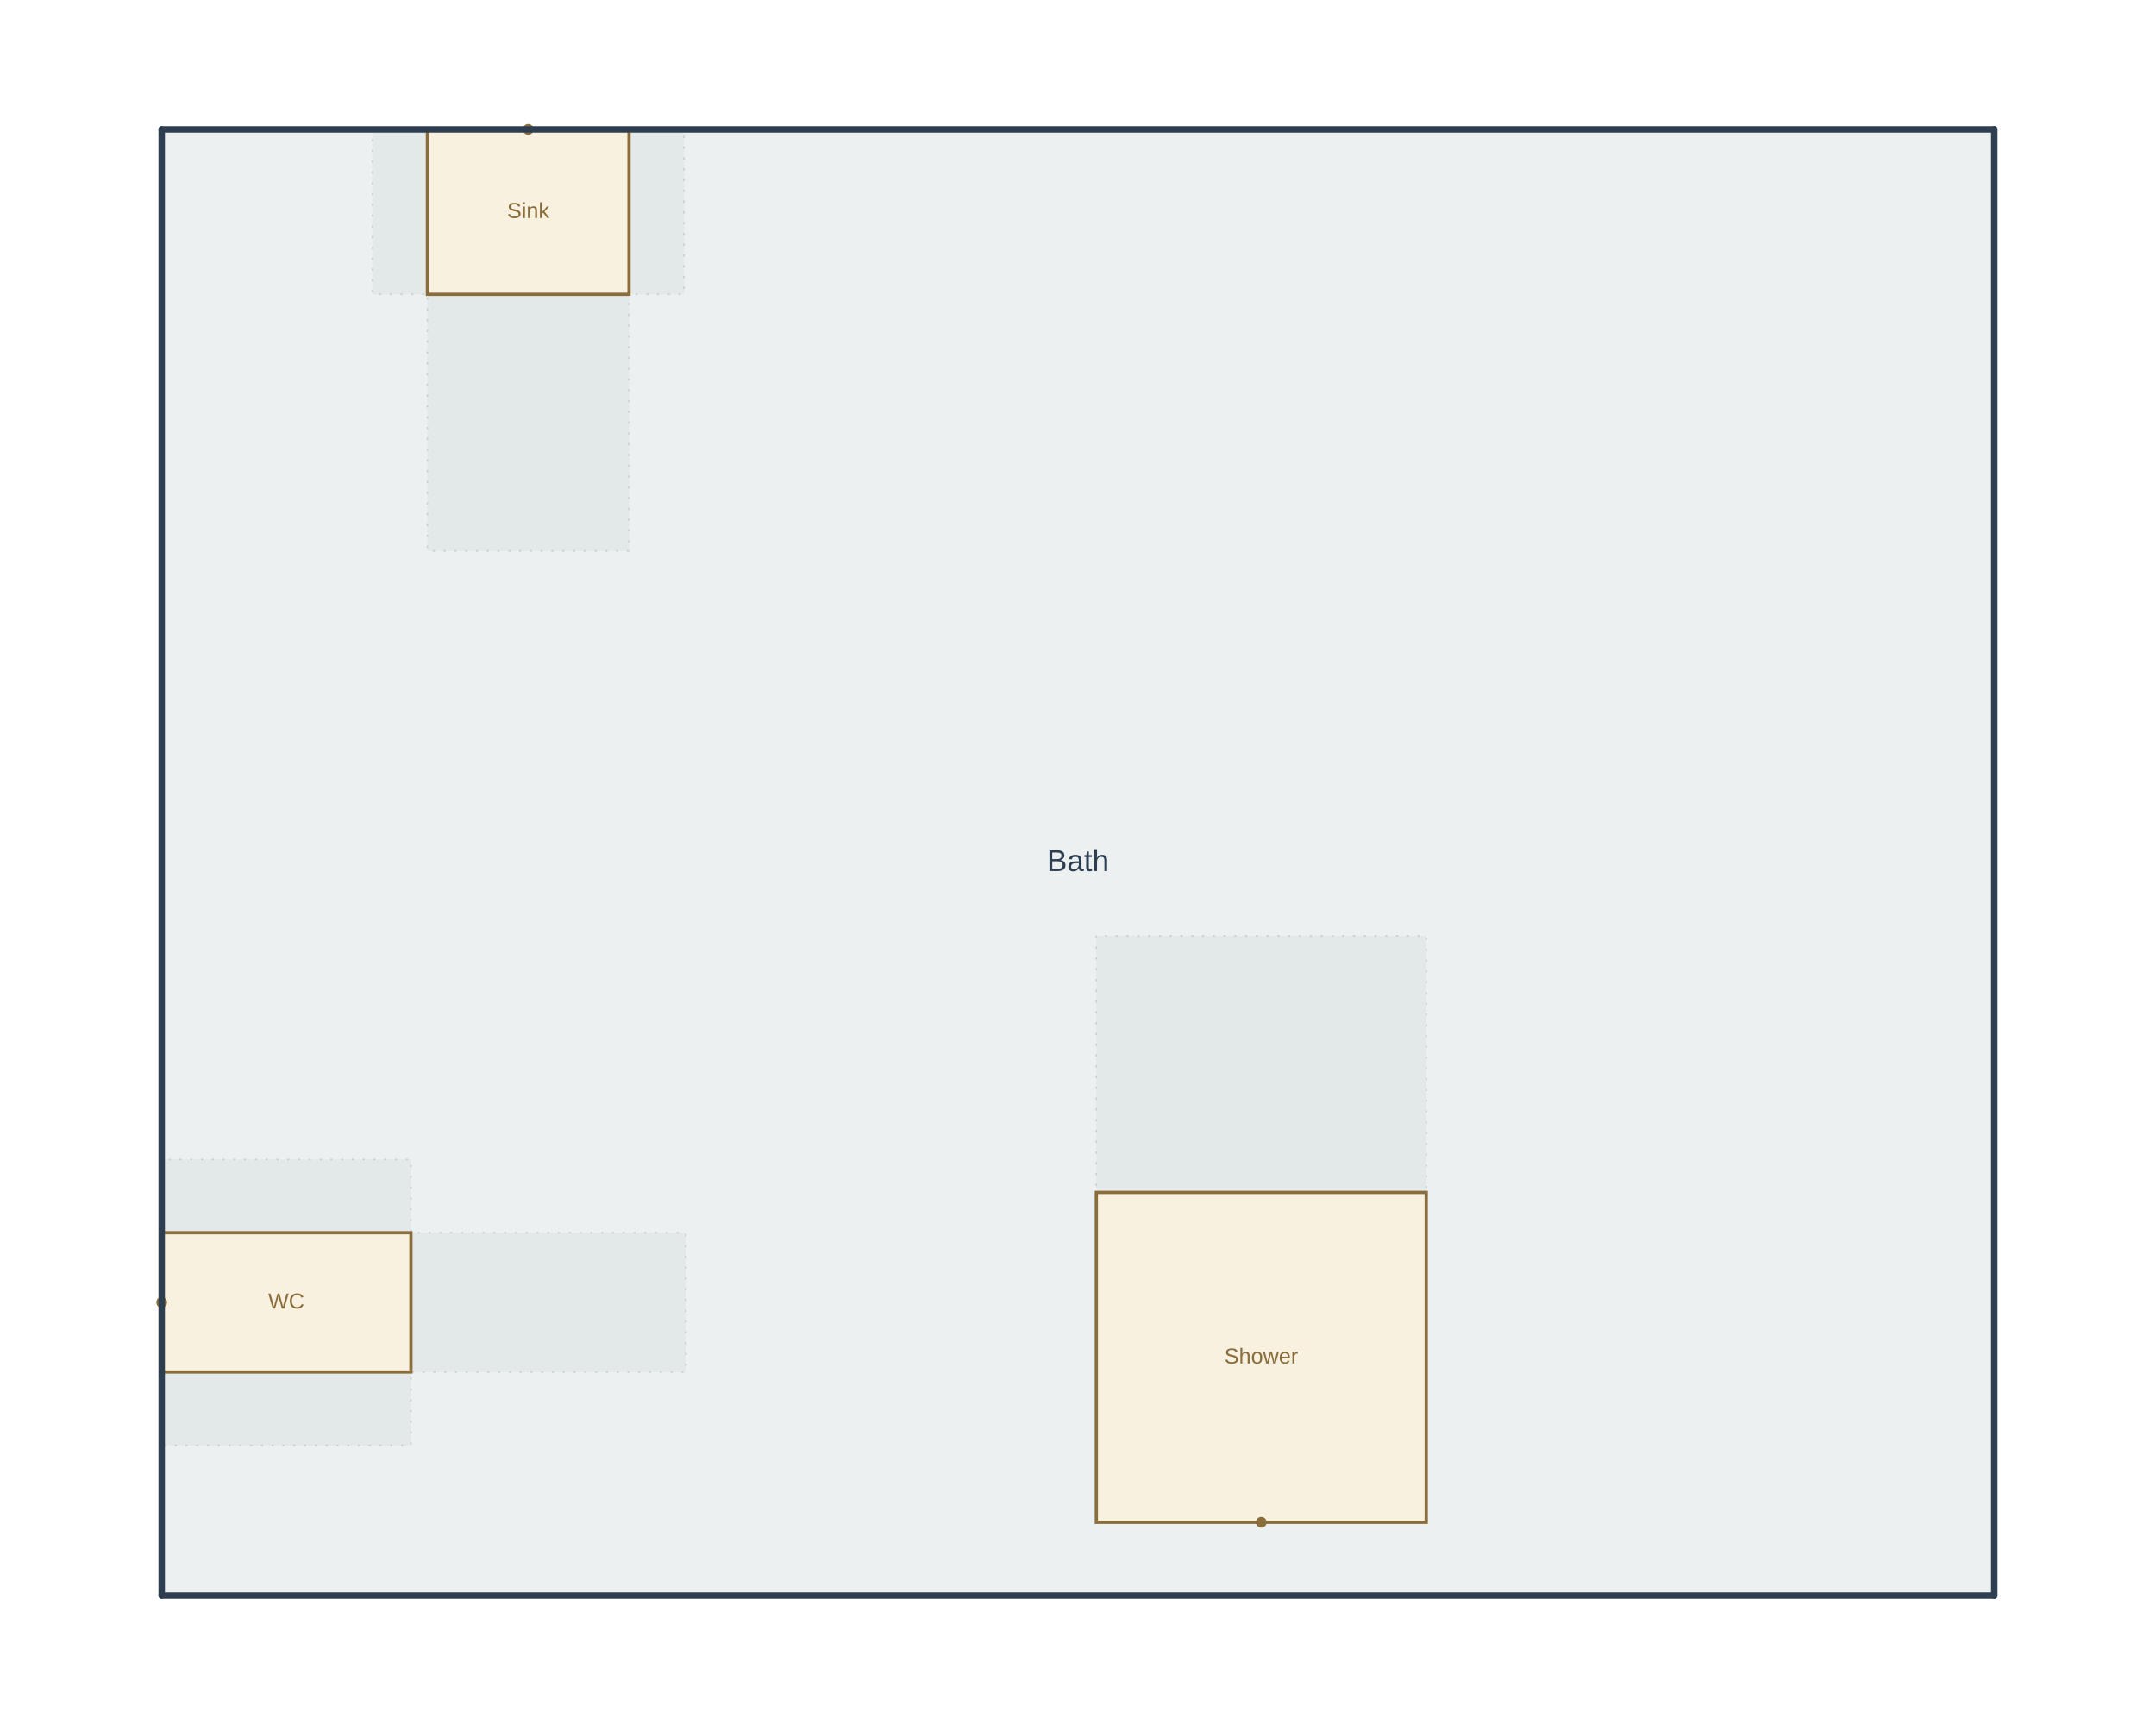
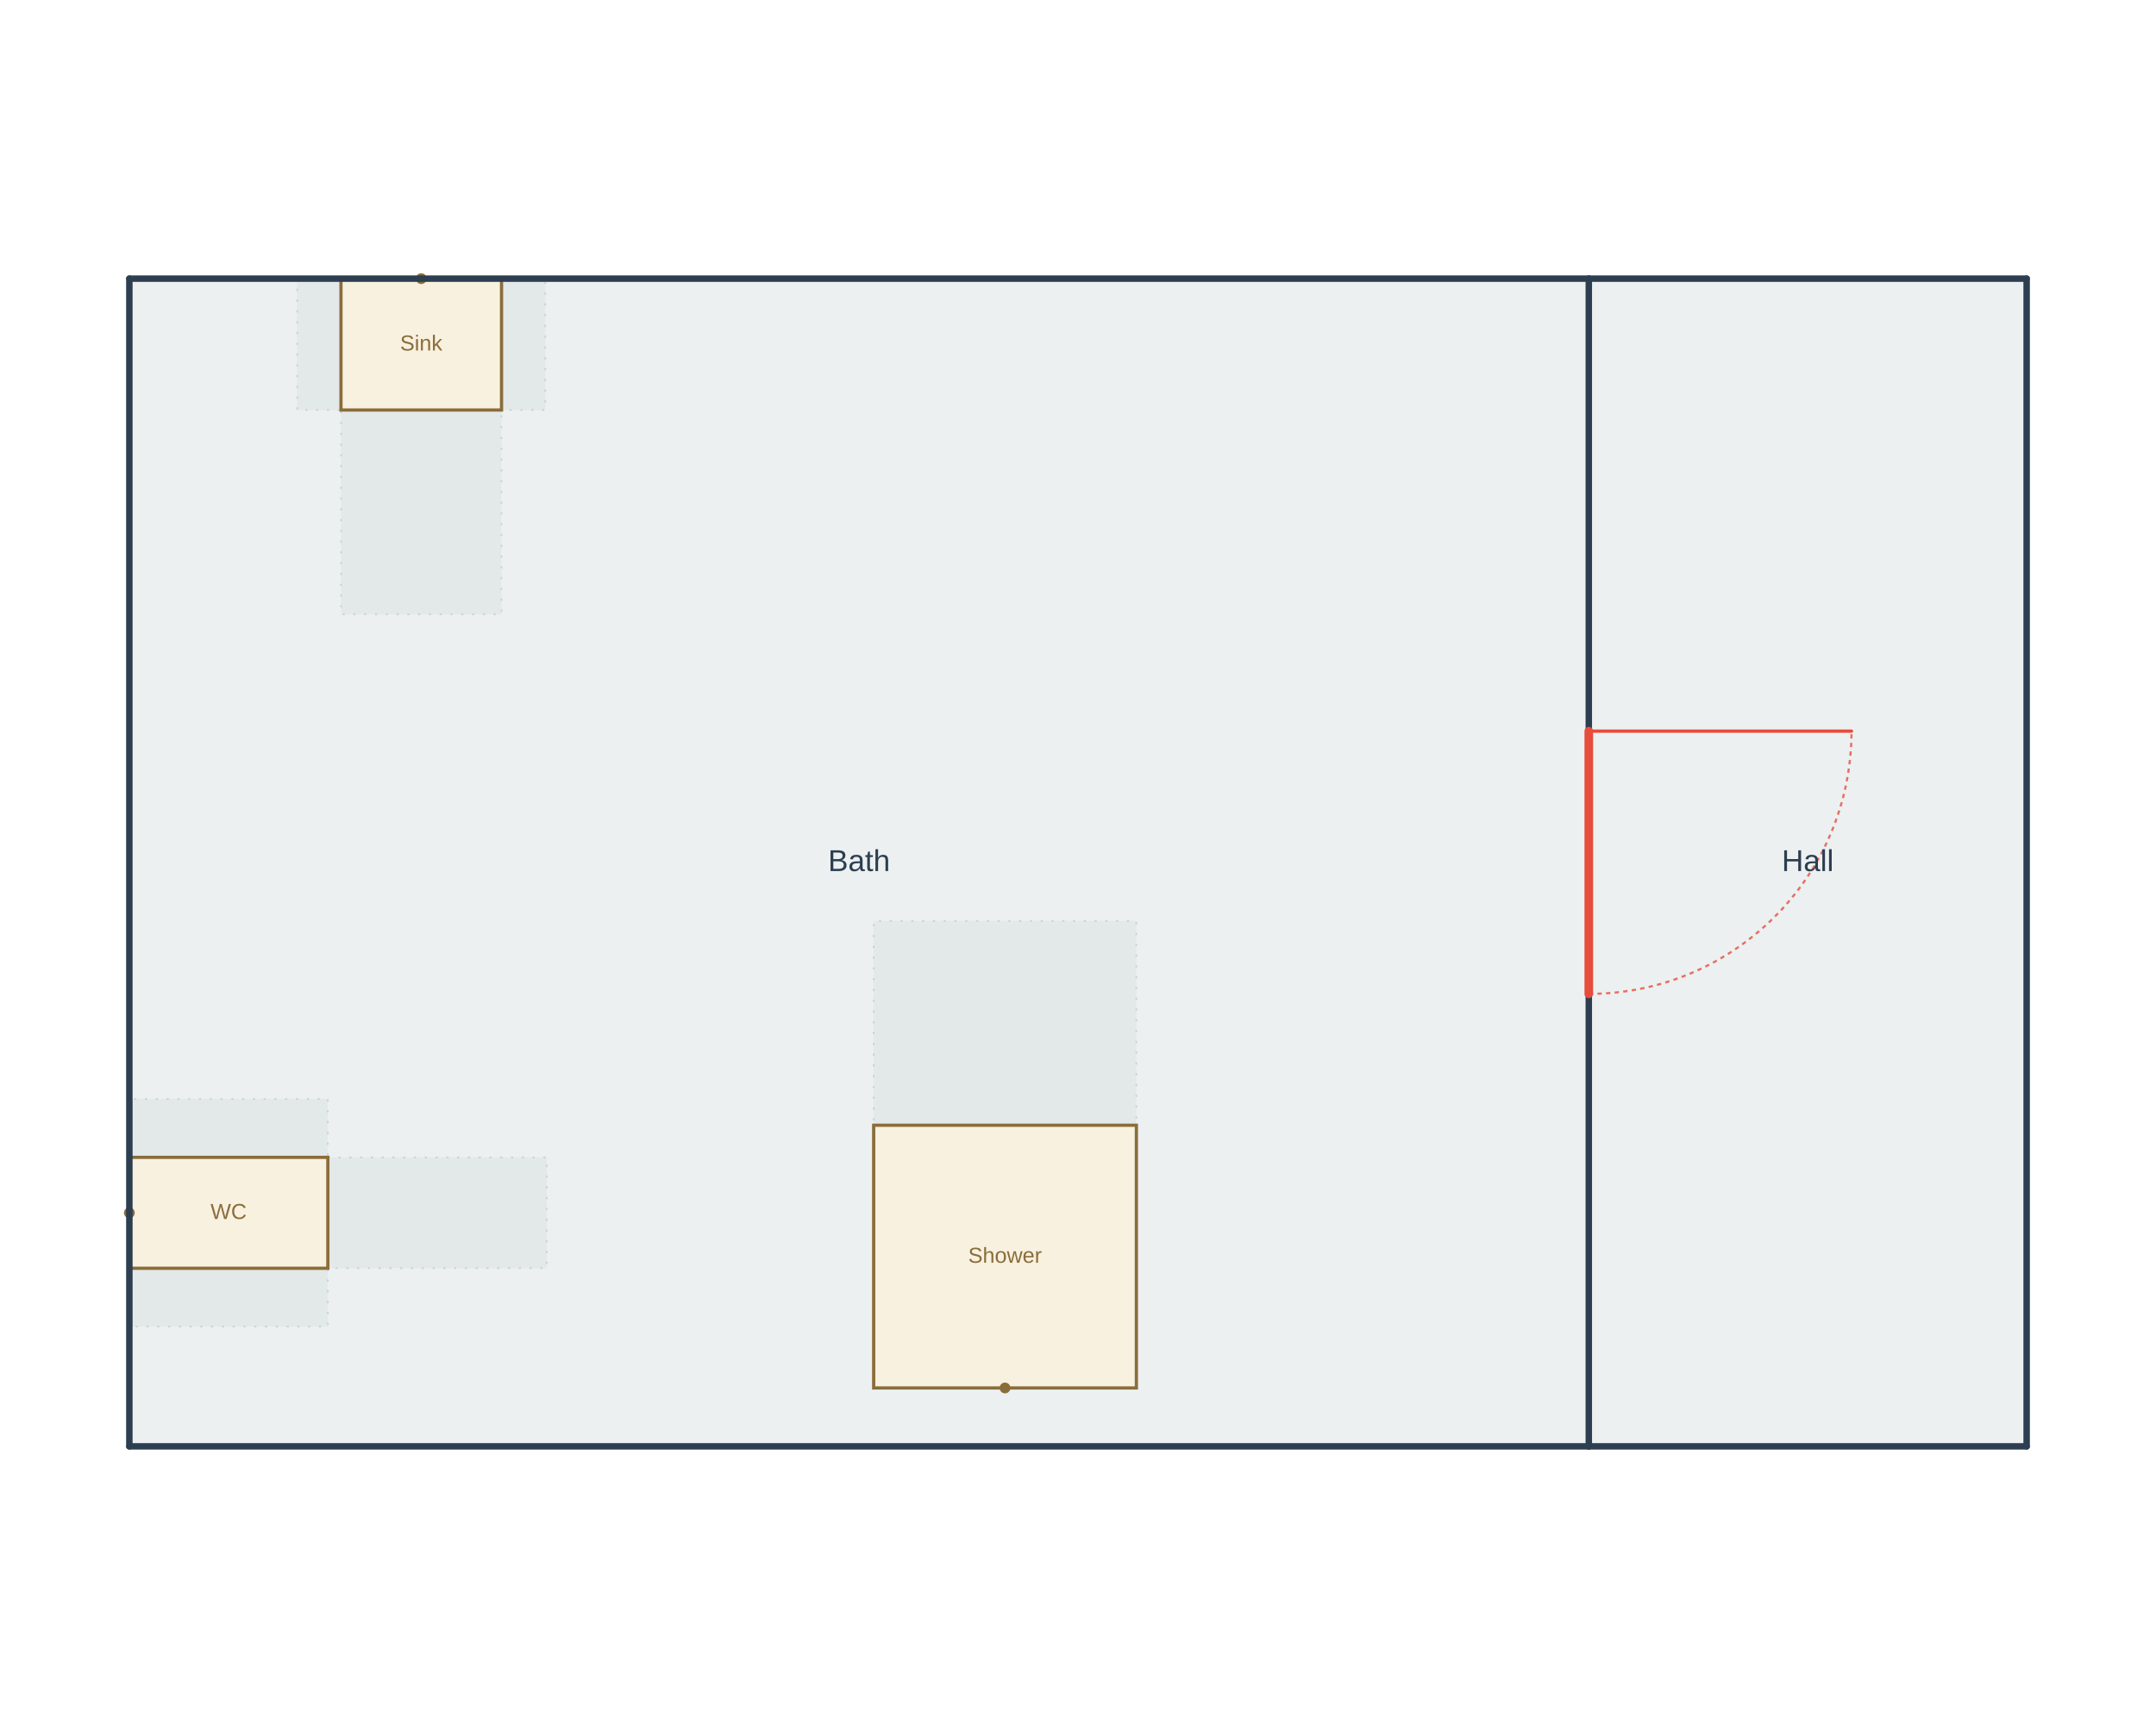
<svg xmlns="http://www.w3.org/2000/svg" width="1000" height="800" viewBox="0 0 1000 800">
  <defs>
    <style>
      .room-label { font-family: Arial, sans-serif; font-weight: 500; }
    </style>
  </defs>
  <rect width="1000" height="800" fill="#ffffff" />
-   <path d="M 75.00 740.00 L 925.00 740.00 L 925.00 60.00 L 75.00 60.00 Z" fill="none" stroke="#7f8c8d" stroke-width="2" stroke-dasharray="8,4" />
-   <path d="M 75.00 740.00 L 925.00 740.00 L 925.00 60.00 L 75.00 60.00 Z" fill="#ecf0f1" stroke="#bdc3c7" stroke-width="1" />
-   <path class="object-clearance" d="M 190.60 571.70 L 190.60 636.30 L 318.10 636.30 L 318.10 571.70 Z" fill="#7f8c8d" fill-opacity="0.08" stroke="#7f8c8d" stroke-opacity="0.28" stroke-width="0.75" stroke-dasharray="1,4" />
-   <path class="object-clearance" d="M 75.00 537.70 L 75.00 571.70 L 190.60 571.70 L 190.60 537.70 Z" fill="#7f8c8d" fill-opacity="0.08" stroke="#7f8c8d" stroke-opacity="0.28" stroke-width="0.75" stroke-dasharray="1,4" />
-   <path class="object-clearance" d="M 75.00 636.30 L 75.00 670.30 L 190.60 670.30 L 190.60 636.30 Z" fill="#7f8c8d" fill-opacity="0.08" stroke="#7f8c8d" stroke-opacity="0.28" stroke-width="0.75" stroke-dasharray="1,4" />
-   <path class="object-clearance" d="M 291.75 136.50 L 198.25 136.50 L 198.25 255.50 L 291.75 255.50 Z" fill="#7f8c8d" fill-opacity="0.08" stroke="#7f8c8d" stroke-opacity="0.28" stroke-width="0.75" stroke-dasharray="1,4" />
-   <path class="object-clearance" d="M 317.25 60.00 L 291.75 60.00 L 291.75 136.50 L 317.25 136.50 Z" fill="#7f8c8d" fill-opacity="0.08" stroke="#7f8c8d" stroke-opacity="0.28" stroke-width="0.75" stroke-dasharray="1,4" />
-   <path class="object-clearance" d="M 198.25 60.00 L 172.75 60.00 L 172.75 136.50 L 198.25 136.50 Z" fill="#7f8c8d" fill-opacity="0.08" stroke="#7f8c8d" stroke-opacity="0.28" stroke-width="0.75" stroke-dasharray="1,4" />
-   <path class="object-clearance" d="M 508.50 553.00 L 661.50 553.00 L 661.50 434.00 L 508.50 434.00 Z" fill="#7f8c8d" fill-opacity="0.08" stroke="#7f8c8d" stroke-opacity="0.28" stroke-width="0.75" stroke-dasharray="1,4" />
-   <path data-object="wc1" data-catalog-id="builtin.sanitary.toilet.floor_mounted" d="M 75.00 571.70 L 75.00 636.30 L 190.60 636.30 L 190.60 571.70 Z" fill="#f8f1df" stroke="#8a6d3b" stroke-width="1.5" />
-   <circle data-object-origin="wc1" cx="75.00" cy="604.00" r="2.5" fill="#8a6d3b" />
-   <path data-object="lav1" data-catalog-id="builtin.sanitary.sink.wall_hung" d="M 291.75 60.00 L 198.25 60.00 L 198.25 136.50 L 291.75 136.50 Z" fill="#f8f1df" stroke="#8a6d3b" stroke-width="1.5" />
-   <circle data-object-origin="lav1" cx="245.00" cy="60.00" r="2.5" fill="#8a6d3b" />
-   <path data-object="shower1" data-catalog-id="builtin.sanitary.shower.size_900x900" d="M 508.50 706.00 L 661.50 706.00 L 661.50 553.00 L 508.50 553.00 Z" fill="#f8f1df" stroke="#8a6d3b" stroke-width="1.5" />
-   <circle data-object-origin="shower1" cx="585.00" cy="706.00" r="2.5" fill="#8a6d3b" />
-   <line x1="75.00" y1="740.00" x2="925.00" y2="740.00" stroke="#2c3e50" stroke-width="3" stroke-linecap="round" />
-   <line x1="925.00" y1="740.00" x2="925.00" y2="60.00" stroke="#2c3e50" stroke-width="3" stroke-linecap="round" />
-   <line x1="75.00" y1="60.00" x2="925.00" y2="60.00" stroke="#2c3e50" stroke-width="3" stroke-linecap="round" />
-   <line x1="75.00" y1="740.00" x2="75.00" y2="60.00" stroke="#2c3e50" stroke-width="3" stroke-linecap="round" />
-   <text x="500.00" y="400.00" font-size="14" fill="#2c3e50" text-anchor="middle" dominant-baseline="middle" font-family="Arial, sans-serif">Bath</text>
-   <text x="132.80" y="604.00" font-size="10.08" fill="#8a6d3b" text-anchor="middle" dominant-baseline="middle" font-family="Arial, sans-serif">WC</text>
-   <text x="245.00" y="98.25" font-size="10.08" fill="#8a6d3b" text-anchor="middle" dominant-baseline="middle" font-family="Arial, sans-serif">Sink</text>
-   <text x="585.00" y="629.50" font-size="10.08" fill="#8a6d3b" text-anchor="middle" dominant-baseline="middle" font-family="Arial, sans-serif">Shower</text>
+   <path d="M 60.00 670.77 L 940.00 670.77 L 940.00 129.23 L 60.00 129.23 Z" fill="none" stroke="#7f8c8d" stroke-width="2" stroke-dasharray="8,4" />
+   <path d="M 60.00 670.77 L 736.92 670.77 L 736.92 129.23 L 60.00 129.23 Z" fill="#ecf0f1" stroke="#bdc3c7" stroke-width="1" />
+   <path d="M 736.92 670.77 L 940.00 670.77 L 940.00 129.23 L 736.92 129.23 Z" fill="#ecf0f1" stroke="#bdc3c7" stroke-width="1" />
+   <path class="object-clearance" d="M 152.06 536.74 L 152.06 588.18 L 253.60 588.18 L 253.60 536.74 Z" fill="#7f8c8d" fill-opacity="0.08" stroke="#7f8c8d" stroke-opacity="0.28" stroke-width="0.75" stroke-dasharray="1,4" />
+   <path class="object-clearance" d="M 60.00 509.66 L 60.00 536.74 L 152.06 536.74 L 152.06 509.66 Z" fill="#7f8c8d" fill-opacity="0.08" stroke="#7f8c8d" stroke-opacity="0.28" stroke-width="0.75" stroke-dasharray="1,4" />
+   <path class="object-clearance" d="M 60.00 588.18 L 60.00 615.26 L 152.06 615.26 L 152.06 588.18 Z" fill="#7f8c8d" fill-opacity="0.08" stroke="#7f8c8d" stroke-opacity="0.28" stroke-width="0.75" stroke-dasharray="1,4" />
+   <path class="object-clearance" d="M 232.62 190.15 L 158.15 190.15 L 158.15 284.92 L 232.62 284.92 Z" fill="#7f8c8d" fill-opacity="0.08" stroke="#7f8c8d" stroke-opacity="0.28" stroke-width="0.75" stroke-dasharray="1,4" />
+   <path class="object-clearance" d="M 252.92 129.23 L 232.62 129.23 L 232.62 190.15 L 252.92 190.15 Z" fill="#7f8c8d" fill-opacity="0.08" stroke="#7f8c8d" stroke-opacity="0.28" stroke-width="0.75" stroke-dasharray="1,4" />
+   <path class="object-clearance" d="M 158.15 129.23 L 137.85 129.23 L 137.85 190.15 L 158.15 190.15 Z" fill="#7f8c8d" fill-opacity="0.08" stroke="#7f8c8d" stroke-opacity="0.28" stroke-width="0.75" stroke-dasharray="1,4" />
+   <path class="object-clearance" d="M 405.23 521.85 L 527.08 521.85 L 527.08 427.08 L 405.23 427.08 Z" fill="#7f8c8d" fill-opacity="0.08" stroke="#7f8c8d" stroke-opacity="0.28" stroke-width="0.75" stroke-dasharray="1,4" />
+   <path data-object="wc1" data-catalog-id="builtin.sanitary.toilet.floor_mounted" d="M 60.00 536.74 L 60.00 588.18 L 152.06 588.18 L 152.06 536.74 Z" fill="#f8f1df" stroke="#8a6d3b" stroke-width="1.5" />
+   <circle data-object-origin="wc1" cx="60.00" cy="562.46" r="2.5" fill="#8a6d3b" />
+   <path data-object="lav1" data-catalog-id="builtin.sanitary.sink.wall_hung" d="M 232.62 129.23 L 158.15 129.23 L 158.15 190.15 L 232.62 190.15 Z" fill="#f8f1df" stroke="#8a6d3b" stroke-width="1.5" />
+   <circle data-object-origin="lav1" cx="195.38" cy="129.23" r="2.5" fill="#8a6d3b" />
+   <path data-object="shower1" data-catalog-id="builtin.sanitary.shower.size_900x900" d="M 405.23 643.69 L 527.08 643.69 L 527.08 521.85 L 405.23 521.85 Z" fill="#f8f1df" stroke="#8a6d3b" stroke-width="1.5" />
+   <circle data-object-origin="shower1" cx="466.15" cy="643.69" r="2.5" fill="#8a6d3b" />
+   <line x1="736.92" y1="670.77" x2="736.92" y2="129.23" stroke="#2c3e50" stroke-width="3" stroke-linecap="round" />
+   <line x1="60.00" y1="670.77" x2="736.92" y2="670.77" stroke="#2c3e50" stroke-width="3" stroke-linecap="round" />
+   <line x1="60.00" y1="129.23" x2="736.92" y2="129.23" stroke="#2c3e50" stroke-width="3" stroke-linecap="round" />
+   <line x1="60.00" y1="670.77" x2="60.00" y2="129.23" stroke="#2c3e50" stroke-width="3" stroke-linecap="round" />
+   <line x1="736.92" y1="670.77" x2="940.00" y2="670.77" stroke="#2c3e50" stroke-width="3" stroke-linecap="round" />
+   <line x1="940.00" y1="670.77" x2="940.00" y2="129.23" stroke="#2c3e50" stroke-width="3" stroke-linecap="round" />
+   <line x1="736.92" y1="129.23" x2="940.00" y2="129.23" stroke="#2c3e50" stroke-width="3" stroke-linecap="round" />
+   <line x1="736.92" y1="460.92" x2="736.92" y2="339.08" stroke="#e74c3c" stroke-width="4" stroke-linecap="round" />
+   <line class="door-leaf" x1="736.92" y1="339.08" x2="858.77" y2="339.08" stroke="#e74c3c" stroke-width="1.5" stroke-linecap="round" />
+   <path class="door-swing" d="M 736.92 460.92 A 121.85 121.85 0 0 0 858.77 339.08" fill="none" stroke="#e74c3c" stroke-width="1" stroke-dasharray="2,2" opacity="0.8" />
+   <text x="398.46" y="400.00" font-size="14" fill="#2c3e50" text-anchor="middle" dominant-baseline="middle" font-family="Arial, sans-serif">Bath</text>
+   <text x="838.46" y="400.00" font-size="14" fill="#2c3e50" text-anchor="middle" dominant-baseline="middle" font-family="Arial, sans-serif">Hall</text>
+   <text x="106.03" y="562.46" font-size="10.08" fill="#8a6d3b" text-anchor="middle" dominant-baseline="middle" font-family="Arial, sans-serif">WC</text>
+   <text x="195.38" y="159.69" font-size="10.08" fill="#8a6d3b" text-anchor="middle" dominant-baseline="middle" font-family="Arial, sans-serif">Sink</text>
+   <text x="466.15" y="582.77" font-size="10.08" fill="#8a6d3b" text-anchor="middle" dominant-baseline="middle" font-family="Arial, sans-serif">Shower</text>
</svg>
